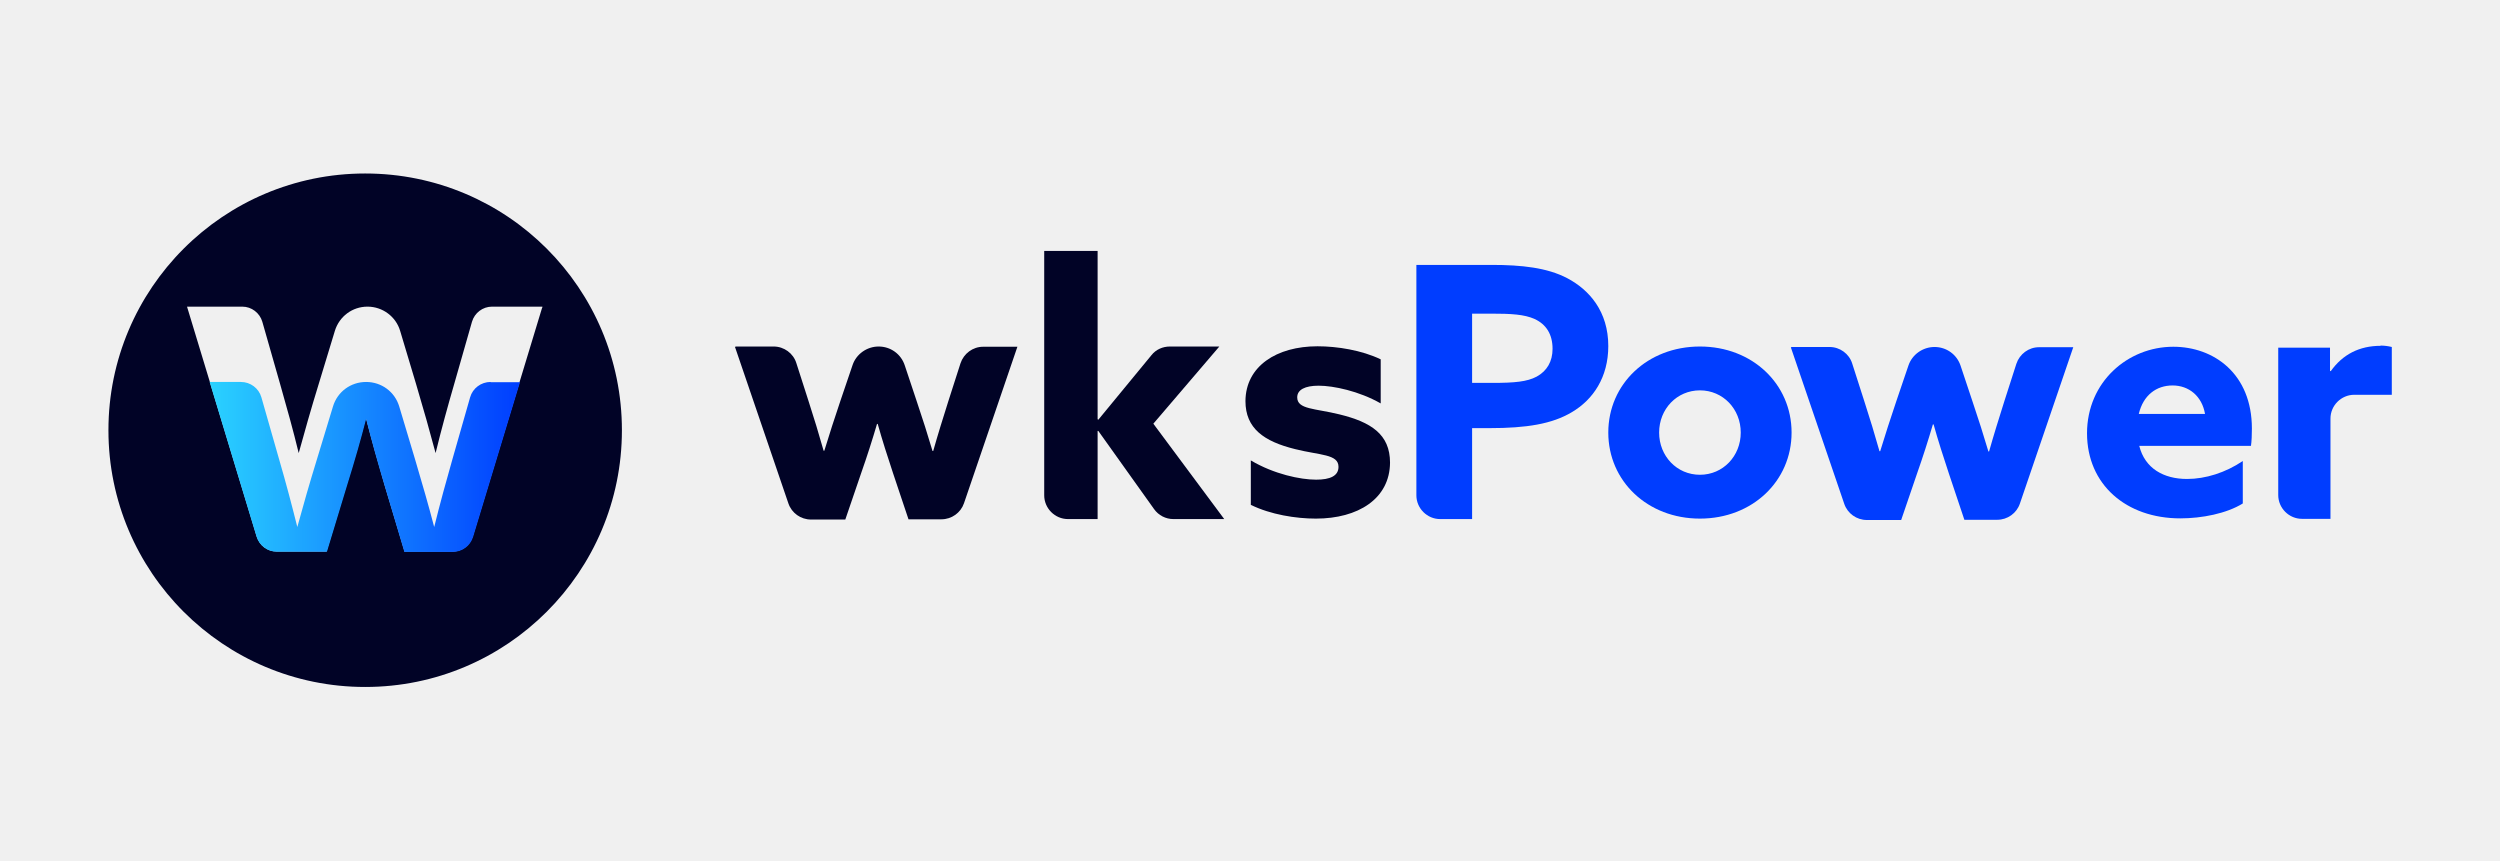
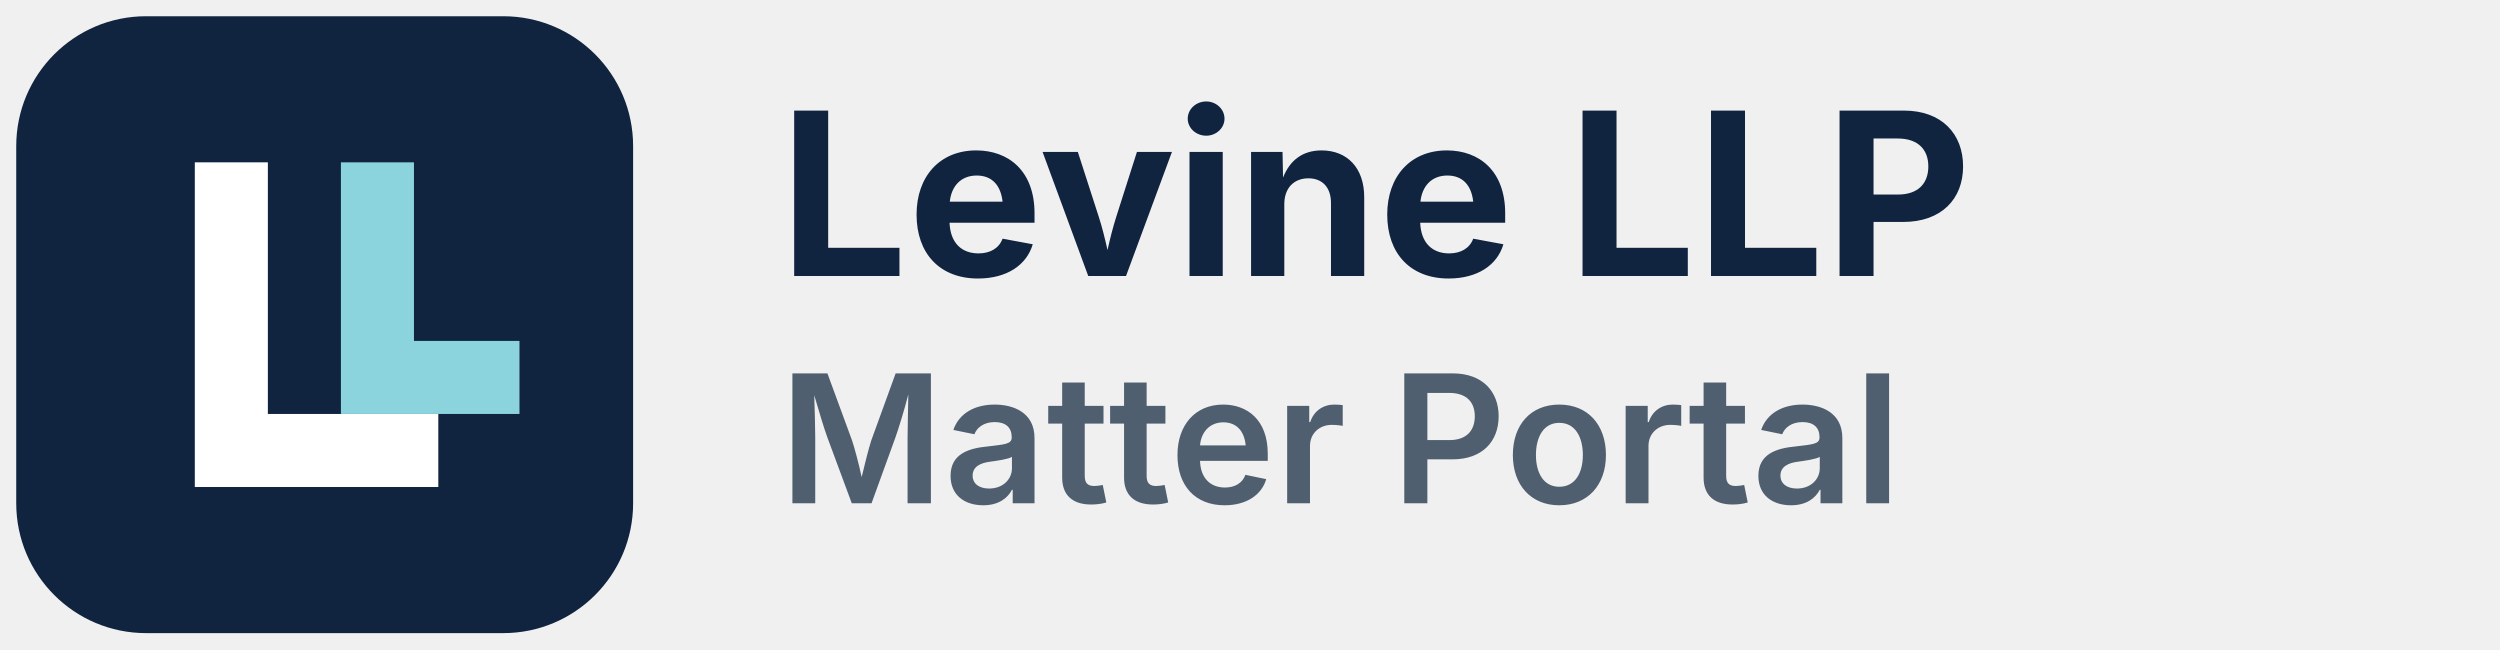
- <svg xmlns="http://www.w3.org/2000/svg" id="Camada_1" viewBox="0 0 107.21 36.9">
-   <defs>
-     <style>.cls-1{fill:#003dff;}.cls-2{fill:url(#Gradiente_sem_nome_4);}.cls-3{fill:#010326;}</style>
-     <linearGradient id="Gradiente_sem_nome_4" x1="9" y1="20.01" x2="22.3" y2="20.01" gradientTransform="matrix(1, 0, 0, 1, 0, 0)" gradientUnits="userSpaceOnUse">
-       <stop offset="0" stop-color="#2ad2ff" />
-       <stop offset="1" stop-color="#003dff" />
-     </linearGradient>
-   </defs>
-   <path class="cls-3" d="M15.66,7.44c-6.08,0-11.01,4.93-11.01,11.01s4.93,11.01,11.01,11.01,11.01-4.93,11.01-11.01S21.75,7.44,15.66,7.44Zm7.59,5.75l-2.98,9.82c-.12,.38-.46,.64-.86,.64h-2.06l-.84-2.8c-.3-1.02-.58-2.01-.82-2.95-.22,.87-.49,1.8-.84,2.93l-.85,2.82h-2.13c-.4,0-.74-.26-.86-.64l-2.99-9.86h2.37c.4,0,.75,.27,.86,.65l.76,2.66c.3,1.05,.57,2.02,.8,2.97,.25-.91,.53-1.9,.86-2.97l.69-2.27c.19-.62,.75-1.04,1.4-1.04s1.22,.43,1.4,1.04l.68,2.27c.33,1.11,.59,2.03,.84,2.97,.25-1.03,.53-2.04,.8-2.97l.76-2.66c.11-.38,.46-.65,.86-.65h2.16v.04Z" />
-   <path class="cls-2" d="M21.04,16.38c-.41,0-.77,.27-.88,.66l-.76,2.66c-.26,.91-.53,1.89-.78,2.9-.24-.92-.5-1.82-.82-2.9l-.68-2.27c-.19-.63-.76-1.05-1.42-1.05s-1.23,.42-1.42,1.05l-.69,2.27c-.32,1.04-.6,2.02-.84,2.9-.23-.92-.48-1.87-.78-2.9l-.76-2.66c-.11-.39-.47-.66-.88-.66h-1.34l2.01,6.63c.12,.39,.47,.65,.87,.65h2.15l.86-2.83c.34-1.09,.6-2,.82-2.86,.23,.91,.5,1.88,.8,2.88l.83,2.78v.04h2.08c.41,0,.76-.26,.88-.65l2.01-6.63h-1.26Z" />
-   <path class="cls-3" d="M31.55,14.86h1.63c.44,0,.84,.29,.97,.71l.52,1.62c.24,.74,.45,1.43,.65,2.14h.03c.21-.69,.45-1.43,.69-2.14l.52-1.53c.16-.48,.62-.8,1.12-.8h0c.51,0,.96,.32,1.12,.81l.51,1.53c.26,.77,.47,1.43,.68,2.14h.03c.2-.71,.41-1.38,.65-2.14l.52-1.62c.14-.42,.53-.71,.97-.71h1.47l-2.29,6.71c-.14,.41-.53,.69-.97,.69h-1.41l-.66-1.97c-.24-.72-.47-1.44-.66-2.12h-.03c-.2,.68-.42,1.37-.68,2.11l-.68,1.99h-1.47c-.44,0-.83-.28-.97-.69l-2.29-6.71Z" />
-   <path class="cls-1" d="M76.83,14.88h1.63c.44,0,.84,.29,.97,.71l.52,1.62c.24,.74,.45,1.43,.65,2.14h.03c.21-.69,.45-1.43,.69-2.14l.52-1.53c.16-.48,.62-.8,1.12-.8h0c.51,0,.96,.32,1.12,.81l.51,1.53c.26,.77,.47,1.43,.68,2.14h.03c.2-.71,.41-1.38,.65-2.14l.52-1.62c.14-.42,.53-.71,.97-.71h1.47l-2.29,6.71c-.14,.41-.53,.69-.97,.69h-1.41l-.66-1.97c-.24-.72-.47-1.44-.66-2.12h-.03c-.2,.68-.42,1.37-.68,2.11l-.68,1.99h-1.47c-.44,0-.83-.28-.97-.69l-2.29-6.71Z" />
-   <path class="cls-3" d="M44.78,10.76h2.29v7.22l.03,.02,2.28-2.77c.19-.24,.48-.37,.79-.37h2.12l-2.83,3.31,3.04,4.09h-2.18c-.33,0-.64-.16-.83-.43l-2.39-3.35h-.03v3.78h-1.27c-.56,0-1.02-.46-1.02-1.02V10.76Z" />
-   <path class="cls-3" d="M53.65,19.75c.98,.58,2.11,.82,2.79,.82,.6,0,.96-.16,.96-.55,0-.55-.79-.49-1.86-.76-1.34-.33-2.13-.89-2.13-2.06,.01-1.5,1.34-2.35,3.09-2.35,.85,0,1.9,.17,2.71,.56v1.89c-.93-.53-2.03-.76-2.66-.76-.58,0-.92,.17-.92,.5,0,.52,.76,.47,1.81,.73,1.35,.33,2.17,.85,2.17,2.07-.01,1.55-1.37,2.4-3.18,2.4-.85,0-1.94-.17-2.79-.59v-1.91Z" />
-   <path class="cls-1" d="M60.73,11.36h3.24c1.29,0,2.38,.12,3.24,.57,.95,.5,1.76,1.43,1.76,2.91,0,1.34-.65,2.3-1.57,2.84-.84,.5-1.93,.68-3.52,.68h-.75v3.9h-1.37c-.56,0-1.02-.46-1.02-1.02V11.36Zm3.27,5.06c.95,0,1.49-.05,1.9-.27,.44-.24,.68-.65,.68-1.19,0-.62-.27-1.05-.77-1.28-.44-.2-1.02-.23-1.87-.23h-.81v2.97h.87Z" />
-   <path class="cls-1" d="M72.9,14.86c2.25,0,3.93,1.61,3.93,3.69s-1.68,3.69-3.93,3.69-3.93-1.61-3.93-3.69,1.68-3.69,3.93-3.69Zm0,5.5c.99,0,1.75-.8,1.75-1.81s-.76-1.81-1.75-1.81-1.75,.8-1.75,1.81,.76,1.81,1.75,1.81Z" />
-   <path class="cls-1" d="M91.74,19.12c.24,.97,1.05,1.42,2.05,1.42,.79,0,1.65-.27,2.39-.77v1.82c-.69,.43-1.75,.64-2.68,.64-2.32,0-4-1.45-4-3.65s1.75-3.71,3.7-3.71c1.73,0,3.37,1.15,3.37,3.51,0,.24-.01,.56-.04,.74h-4.78Zm2.82-1.37c-.13-.76-.69-1.22-1.39-1.22s-1.26,.42-1.45,1.22h2.84Z" />
-   <path class="cls-1" d="M102.09,14.83c-.91,0-1.63,.37-2.14,1.09l-.03-.02v-.99h-2.22v6.32c0,.56,.46,1.02,1.02,1.02h1.22v-4.3c0-.56,.46-1.02,1.02-1.02h1.61v-2.05c-.16-.04-.33-.06-.48-.06Z" />
+ <svg xmlns="http://www.w3.org/2000/svg" width="154" height="40" viewBox="0 0 154 40" role="img" aria-labelledby="title desc">
+   <rect x="1" y="1" width="38" height="38" rx="8" fill="#10233f" />
+   <path d="M12 10h4.5v15.5H27V30H12V10Z" fill="#ffffff" />
+   <path d="M21 10h4.5v11H32v4.5H21V10Z" fill="#8bd3dd" />
+   <text x="48" y="17" fill="#10233f" font-family="Inter, Arial, sans-serif" font-size="14" font-weight="700">Levine LLP</text>
+   <text x="48" y="31" fill="#4f5f6f" font-family="Inter, Arial, sans-serif" font-size="11" font-weight="600">Matter Portal</text>
</svg>
